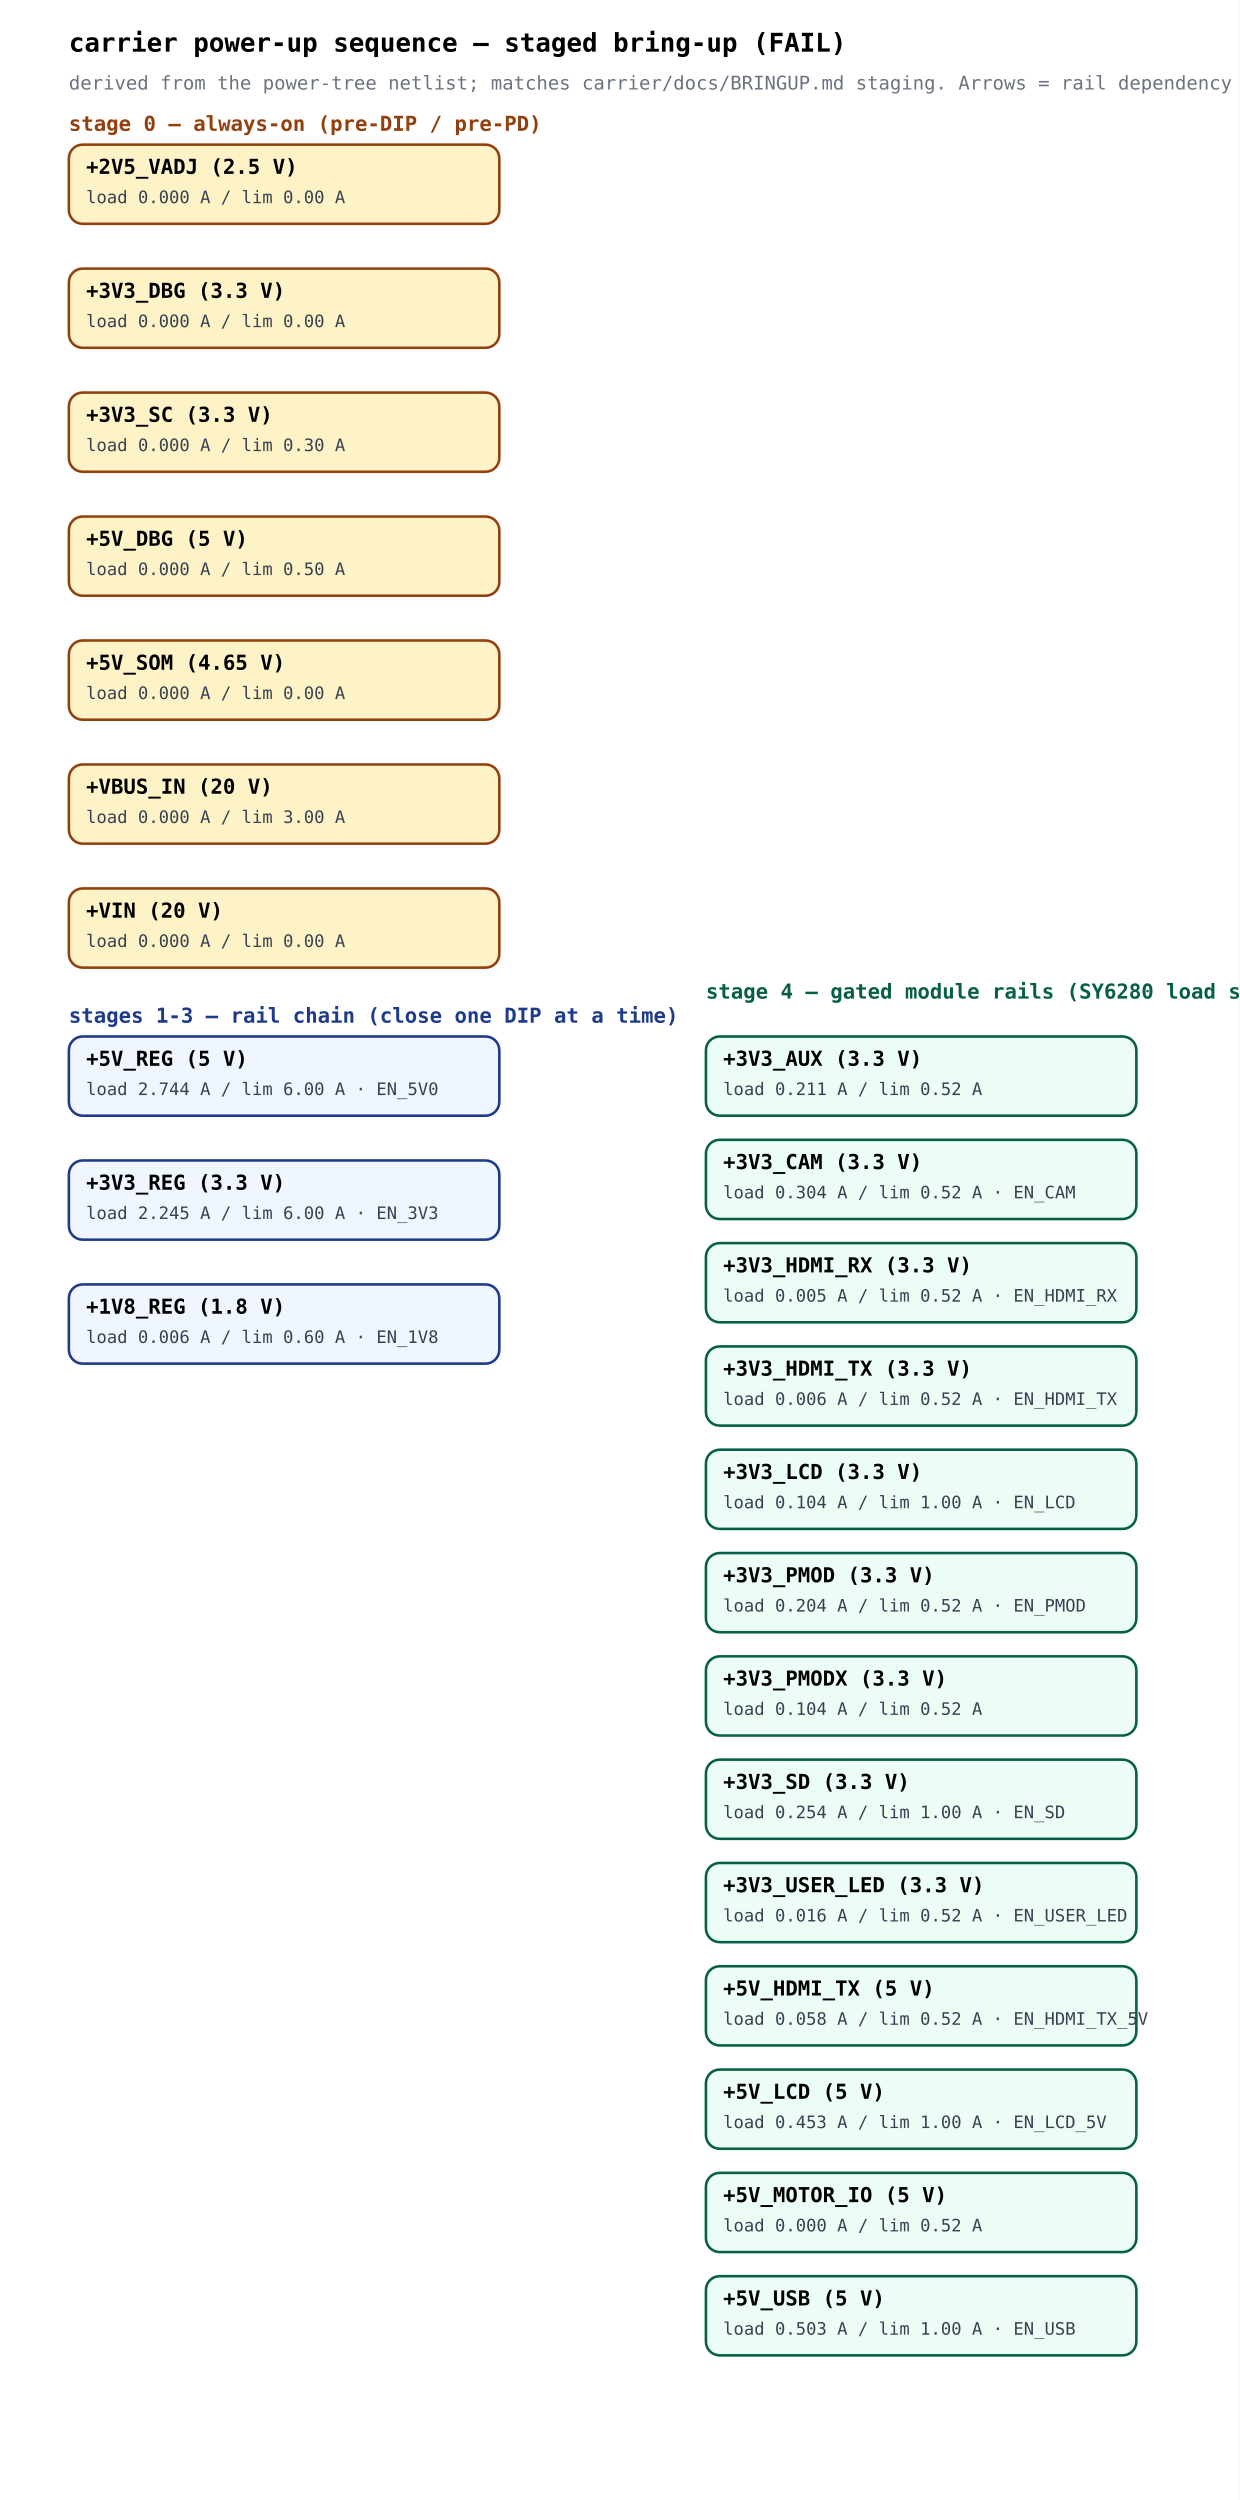
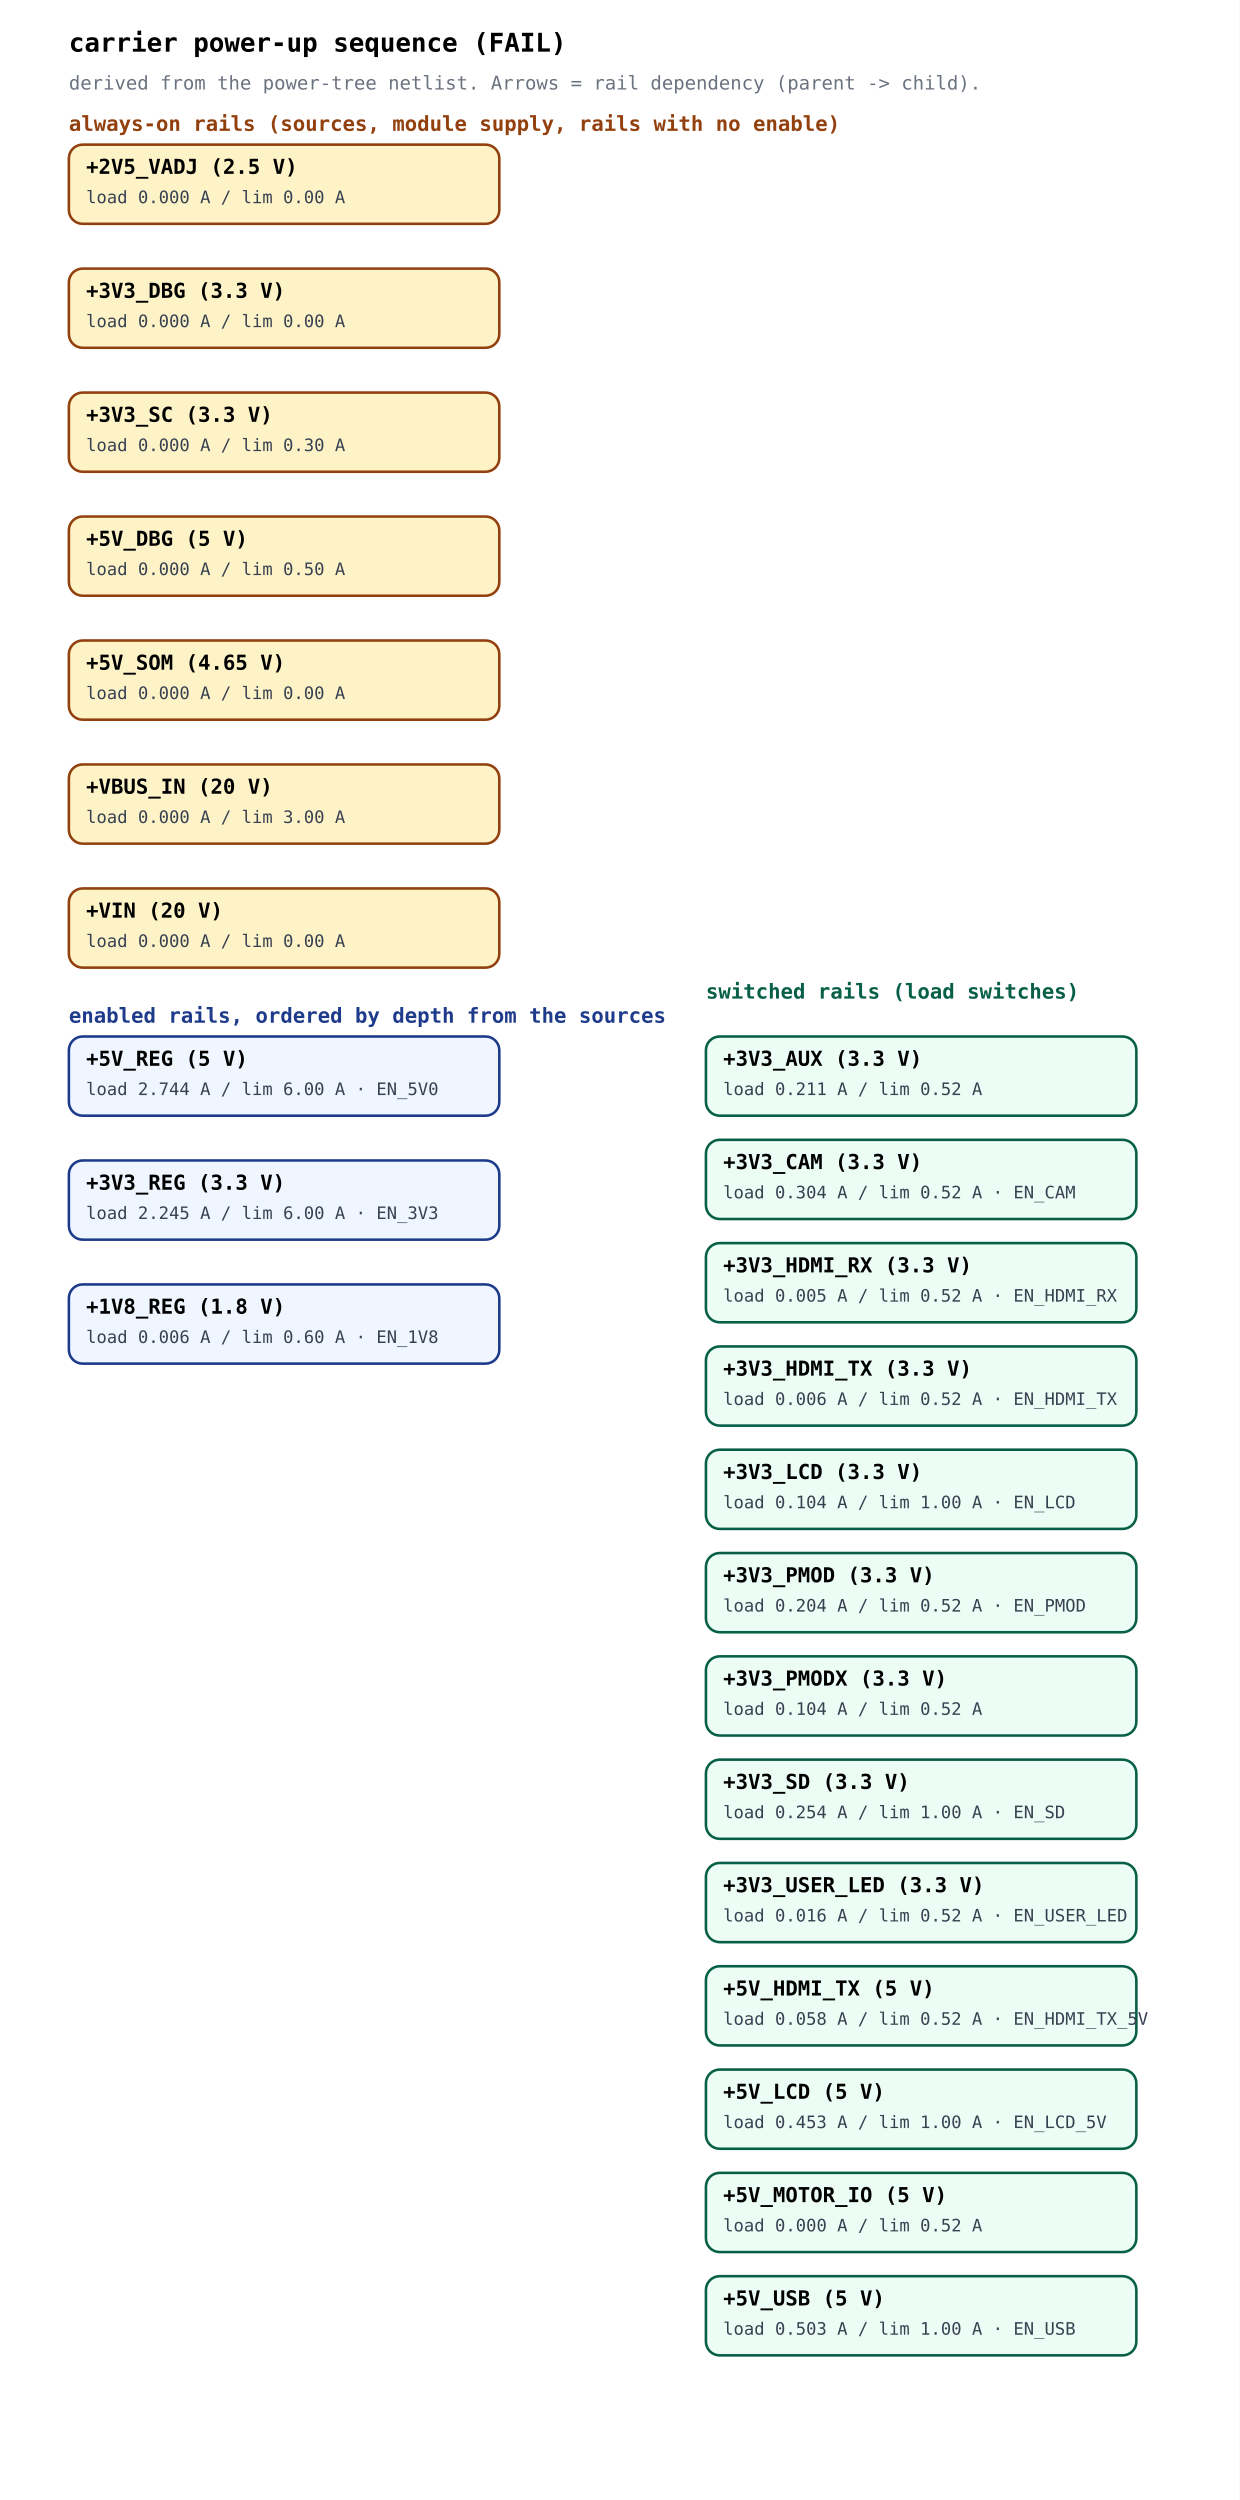
<svg xmlns="http://www.w3.org/2000/svg" viewBox="0 0 720 1452" font-family="ui-monospace, SFMono-Regular, Menlo, monospace" font-size="11">
  <rect width="720" height="1452" fill="white" />
-   <text x="40" y="30" font-size="15" font-weight="bold">carrier power-up sequence — staged bring-up (FAIL)</text>
-   <text x="40" y="52" font-size="11" fill="#6b7280">derived from the power-tree netlist; matches carrier/docs/BRINGUP.md staging. Arrows = rail dependency (parent -&gt; child).</text>
-   <text x="40" y="76" font-size="12" font-weight="bold" fill="#92400e">stage 0 — always-on (pre-DIP / pre-PD)</text>
-   <text x="40" y="594" font-size="12" font-weight="bold" fill="#1e3a8a">stages 1-3 — rail chain (close one DIP at a time)</text>
-   <text x="410" y="580" font-size="12" font-weight="bold" fill="#065f46">stage 4 — gated module rails (SY6280 load switches)</text>
+   <text x="40" y="30" font-size="15" font-weight="bold">carrier power-up sequence (FAIL)</text>
+   <text x="40" y="52" font-size="11" fill="#6b7280">derived from the power-tree netlist. Arrows = rail dependency (parent -&gt; child).</text>
+   <text x="40" y="76" font-size="12" font-weight="bold" fill="#92400e">always-on rails (sources, module supply, rails with no enable)</text>
+   <text x="40" y="594" font-size="12" font-weight="bold" fill="#1e3a8a">enabled rails, ordered by depth from the sources</text>
+   <text x="410" y="580" font-size="12" font-weight="bold" fill="#065f46">switched rails (load switches)</text>
  <rect x="40" y="84" width="250" height="46" rx="8" fill="#fef3c7" stroke="#92400e" stroke-width="1.5" />
  <text x="50" y="101" font-weight="bold" font-size="12">+2V5_VADJ  (2.5 V)</text>
  <text x="50" y="118" fill="#374151" font-size="10">load 0.000 A / lim 0.00 A</text>
  <rect x="40" y="156" width="250" height="46" rx="8" fill="#fef3c7" stroke="#92400e" stroke-width="1.5" />
  <text x="50" y="173" font-weight="bold" font-size="12">+3V3_DBG  (3.3 V)</text>
  <text x="50" y="190" fill="#374151" font-size="10">load 0.000 A / lim 0.00 A</text>
  <rect x="40" y="228" width="250" height="46" rx="8" fill="#fef3c7" stroke="#92400e" stroke-width="1.5" />
  <text x="50" y="245" font-weight="bold" font-size="12">+3V3_SC  (3.3 V)</text>
  <text x="50" y="262" fill="#374151" font-size="10">load 0.000 A / lim 0.30 A</text>
  <rect x="40" y="300" width="250" height="46" rx="8" fill="#fef3c7" stroke="#92400e" stroke-width="1.5" />
  <text x="50" y="317" font-weight="bold" font-size="12">+5V_DBG  (5 V)</text>
  <text x="50" y="334" fill="#374151" font-size="10">load 0.000 A / lim 0.50 A</text>
  <rect x="40" y="372" width="250" height="46" rx="8" fill="#fef3c7" stroke="#92400e" stroke-width="1.5" />
  <text x="50" y="389" font-weight="bold" font-size="12">+5V_SOM  (4.65 V)</text>
  <text x="50" y="406" fill="#374151" font-size="10">load 0.000 A / lim 0.00 A</text>
  <rect x="40" y="444" width="250" height="46" rx="8" fill="#fef3c7" stroke="#92400e" stroke-width="1.5" />
  <text x="50" y="461" font-weight="bold" font-size="12">+VBUS_IN  (20 V)</text>
  <text x="50" y="478" fill="#374151" font-size="10">load 0.000 A / lim 3.00 A</text>
  <rect x="40" y="516" width="250" height="46" rx="8" fill="#fef3c7" stroke="#92400e" stroke-width="1.5" />
  <text x="50" y="533" font-weight="bold" font-size="12">+VIN  (20 V)</text>
  <text x="50" y="550" fill="#374151" font-size="10">load 0.000 A / lim 0.00 A</text>
  <rect x="40" y="602" width="250" height="46" rx="8" fill="#eff6ff" stroke="#1e3a8a" stroke-width="1.5" />
  <text x="50" y="619" font-weight="bold" font-size="12">+5V_REG  (5 V)</text>
  <text x="50" y="636" fill="#374151" font-size="10">load 2.744 A / lim 6.00 A  ·  EN_5V0</text>
  <rect x="40" y="674" width="250" height="46" rx="8" fill="#eff6ff" stroke="#1e3a8a" stroke-width="1.5" />
  <text x="50" y="691" font-weight="bold" font-size="12">+3V3_REG  (3.3 V)</text>
  <text x="50" y="708" fill="#374151" font-size="10">load 2.245 A / lim 6.00 A  ·  EN_3V3</text>
  <rect x="40" y="746" width="250" height="46" rx="8" fill="#eff6ff" stroke="#1e3a8a" stroke-width="1.5" />
  <text x="50" y="763" font-weight="bold" font-size="12">+1V8_REG  (1.8 V)</text>
  <text x="50" y="780" fill="#374151" font-size="10">load 0.006 A / lim 0.60 A  ·  EN_1V8</text>
  <rect x="410" y="602" width="250" height="46" rx="8" fill="#ecfdf5" stroke="#065f46" stroke-width="1.5" />
  <text x="420" y="619" font-weight="bold" font-size="12">+3V3_AUX  (3.3 V)</text>
  <text x="420" y="636" fill="#374151" font-size="10">load 0.211 A / lim 0.52 A</text>
  <rect x="410" y="662" width="250" height="46" rx="8" fill="#ecfdf5" stroke="#065f46" stroke-width="1.5" />
  <text x="420" y="679" font-weight="bold" font-size="12">+3V3_CAM  (3.3 V)</text>
  <text x="420" y="696" fill="#374151" font-size="10">load 0.304 A / lim 0.52 A  ·  EN_CAM</text>
  <rect x="410" y="722" width="250" height="46" rx="8" fill="#ecfdf5" stroke="#065f46" stroke-width="1.5" />
  <text x="420" y="739" font-weight="bold" font-size="12">+3V3_HDMI_RX  (3.3 V)</text>
  <text x="420" y="756" fill="#374151" font-size="10">load 0.005 A / lim 0.52 A  ·  EN_HDMI_RX</text>
  <rect x="410" y="782" width="250" height="46" rx="8" fill="#ecfdf5" stroke="#065f46" stroke-width="1.5" />
  <text x="420" y="799" font-weight="bold" font-size="12">+3V3_HDMI_TX  (3.3 V)</text>
  <text x="420" y="816" fill="#374151" font-size="10">load 0.006 A / lim 0.52 A  ·  EN_HDMI_TX</text>
  <rect x="410" y="842" width="250" height="46" rx="8" fill="#ecfdf5" stroke="#065f46" stroke-width="1.5" />
  <text x="420" y="859" font-weight="bold" font-size="12">+3V3_LCD  (3.3 V)</text>
  <text x="420" y="876" fill="#374151" font-size="10">load 0.104 A / lim 1.00 A  ·  EN_LCD</text>
  <rect x="410" y="902" width="250" height="46" rx="8" fill="#ecfdf5" stroke="#065f46" stroke-width="1.5" />
  <text x="420" y="919" font-weight="bold" font-size="12">+3V3_PMOD  (3.3 V)</text>
  <text x="420" y="936" fill="#374151" font-size="10">load 0.204 A / lim 0.52 A  ·  EN_PMOD</text>
  <rect x="410" y="962" width="250" height="46" rx="8" fill="#ecfdf5" stroke="#065f46" stroke-width="1.5" />
  <text x="420" y="979" font-weight="bold" font-size="12">+3V3_PMODX  (3.3 V)</text>
  <text x="420" y="996" fill="#374151" font-size="10">load 0.104 A / lim 0.52 A</text>
  <rect x="410" y="1022" width="250" height="46" rx="8" fill="#ecfdf5" stroke="#065f46" stroke-width="1.5" />
  <text x="420" y="1039" font-weight="bold" font-size="12">+3V3_SD  (3.3 V)</text>
  <text x="420" y="1056" fill="#374151" font-size="10">load 0.254 A / lim 1.00 A  ·  EN_SD</text>
  <rect x="410" y="1082" width="250" height="46" rx="8" fill="#ecfdf5" stroke="#065f46" stroke-width="1.5" />
  <text x="420" y="1099" font-weight="bold" font-size="12">+3V3_USER_LED  (3.3 V)</text>
  <text x="420" y="1116" fill="#374151" font-size="10">load 0.016 A / lim 0.52 A  ·  EN_USER_LED</text>
  <rect x="410" y="1142" width="250" height="46" rx="8" fill="#ecfdf5" stroke="#065f46" stroke-width="1.5" />
  <text x="420" y="1159" font-weight="bold" font-size="12">+5V_HDMI_TX  (5 V)</text>
  <text x="420" y="1176" fill="#374151" font-size="10">load 0.058 A / lim 0.52 A  ·  EN_HDMI_TX_5V</text>
  <rect x="410" y="1202" width="250" height="46" rx="8" fill="#ecfdf5" stroke="#065f46" stroke-width="1.5" />
  <text x="420" y="1219" font-weight="bold" font-size="12">+5V_LCD  (5 V)</text>
  <text x="420" y="1236" fill="#374151" font-size="10">load 0.453 A / lim 1.00 A  ·  EN_LCD_5V</text>
  <rect x="410" y="1262" width="250" height="46" rx="8" fill="#ecfdf5" stroke="#065f46" stroke-width="1.5" />
  <text x="420" y="1279" font-weight="bold" font-size="12">+5V_MOTOR_IO  (5 V)</text>
  <text x="420" y="1296" fill="#374151" font-size="10">load 0.000 A / lim 0.52 A</text>
  <rect x="410" y="1322" width="250" height="46" rx="8" fill="#ecfdf5" stroke="#065f46" stroke-width="1.5" />
  <text x="420" y="1339" font-weight="bold" font-size="12">+5V_USB  (5 V)</text>
  <text x="420" y="1356" fill="#374151" font-size="10">load 0.503 A / lim 1.00 A  ·  EN_USB</text>
</svg>
